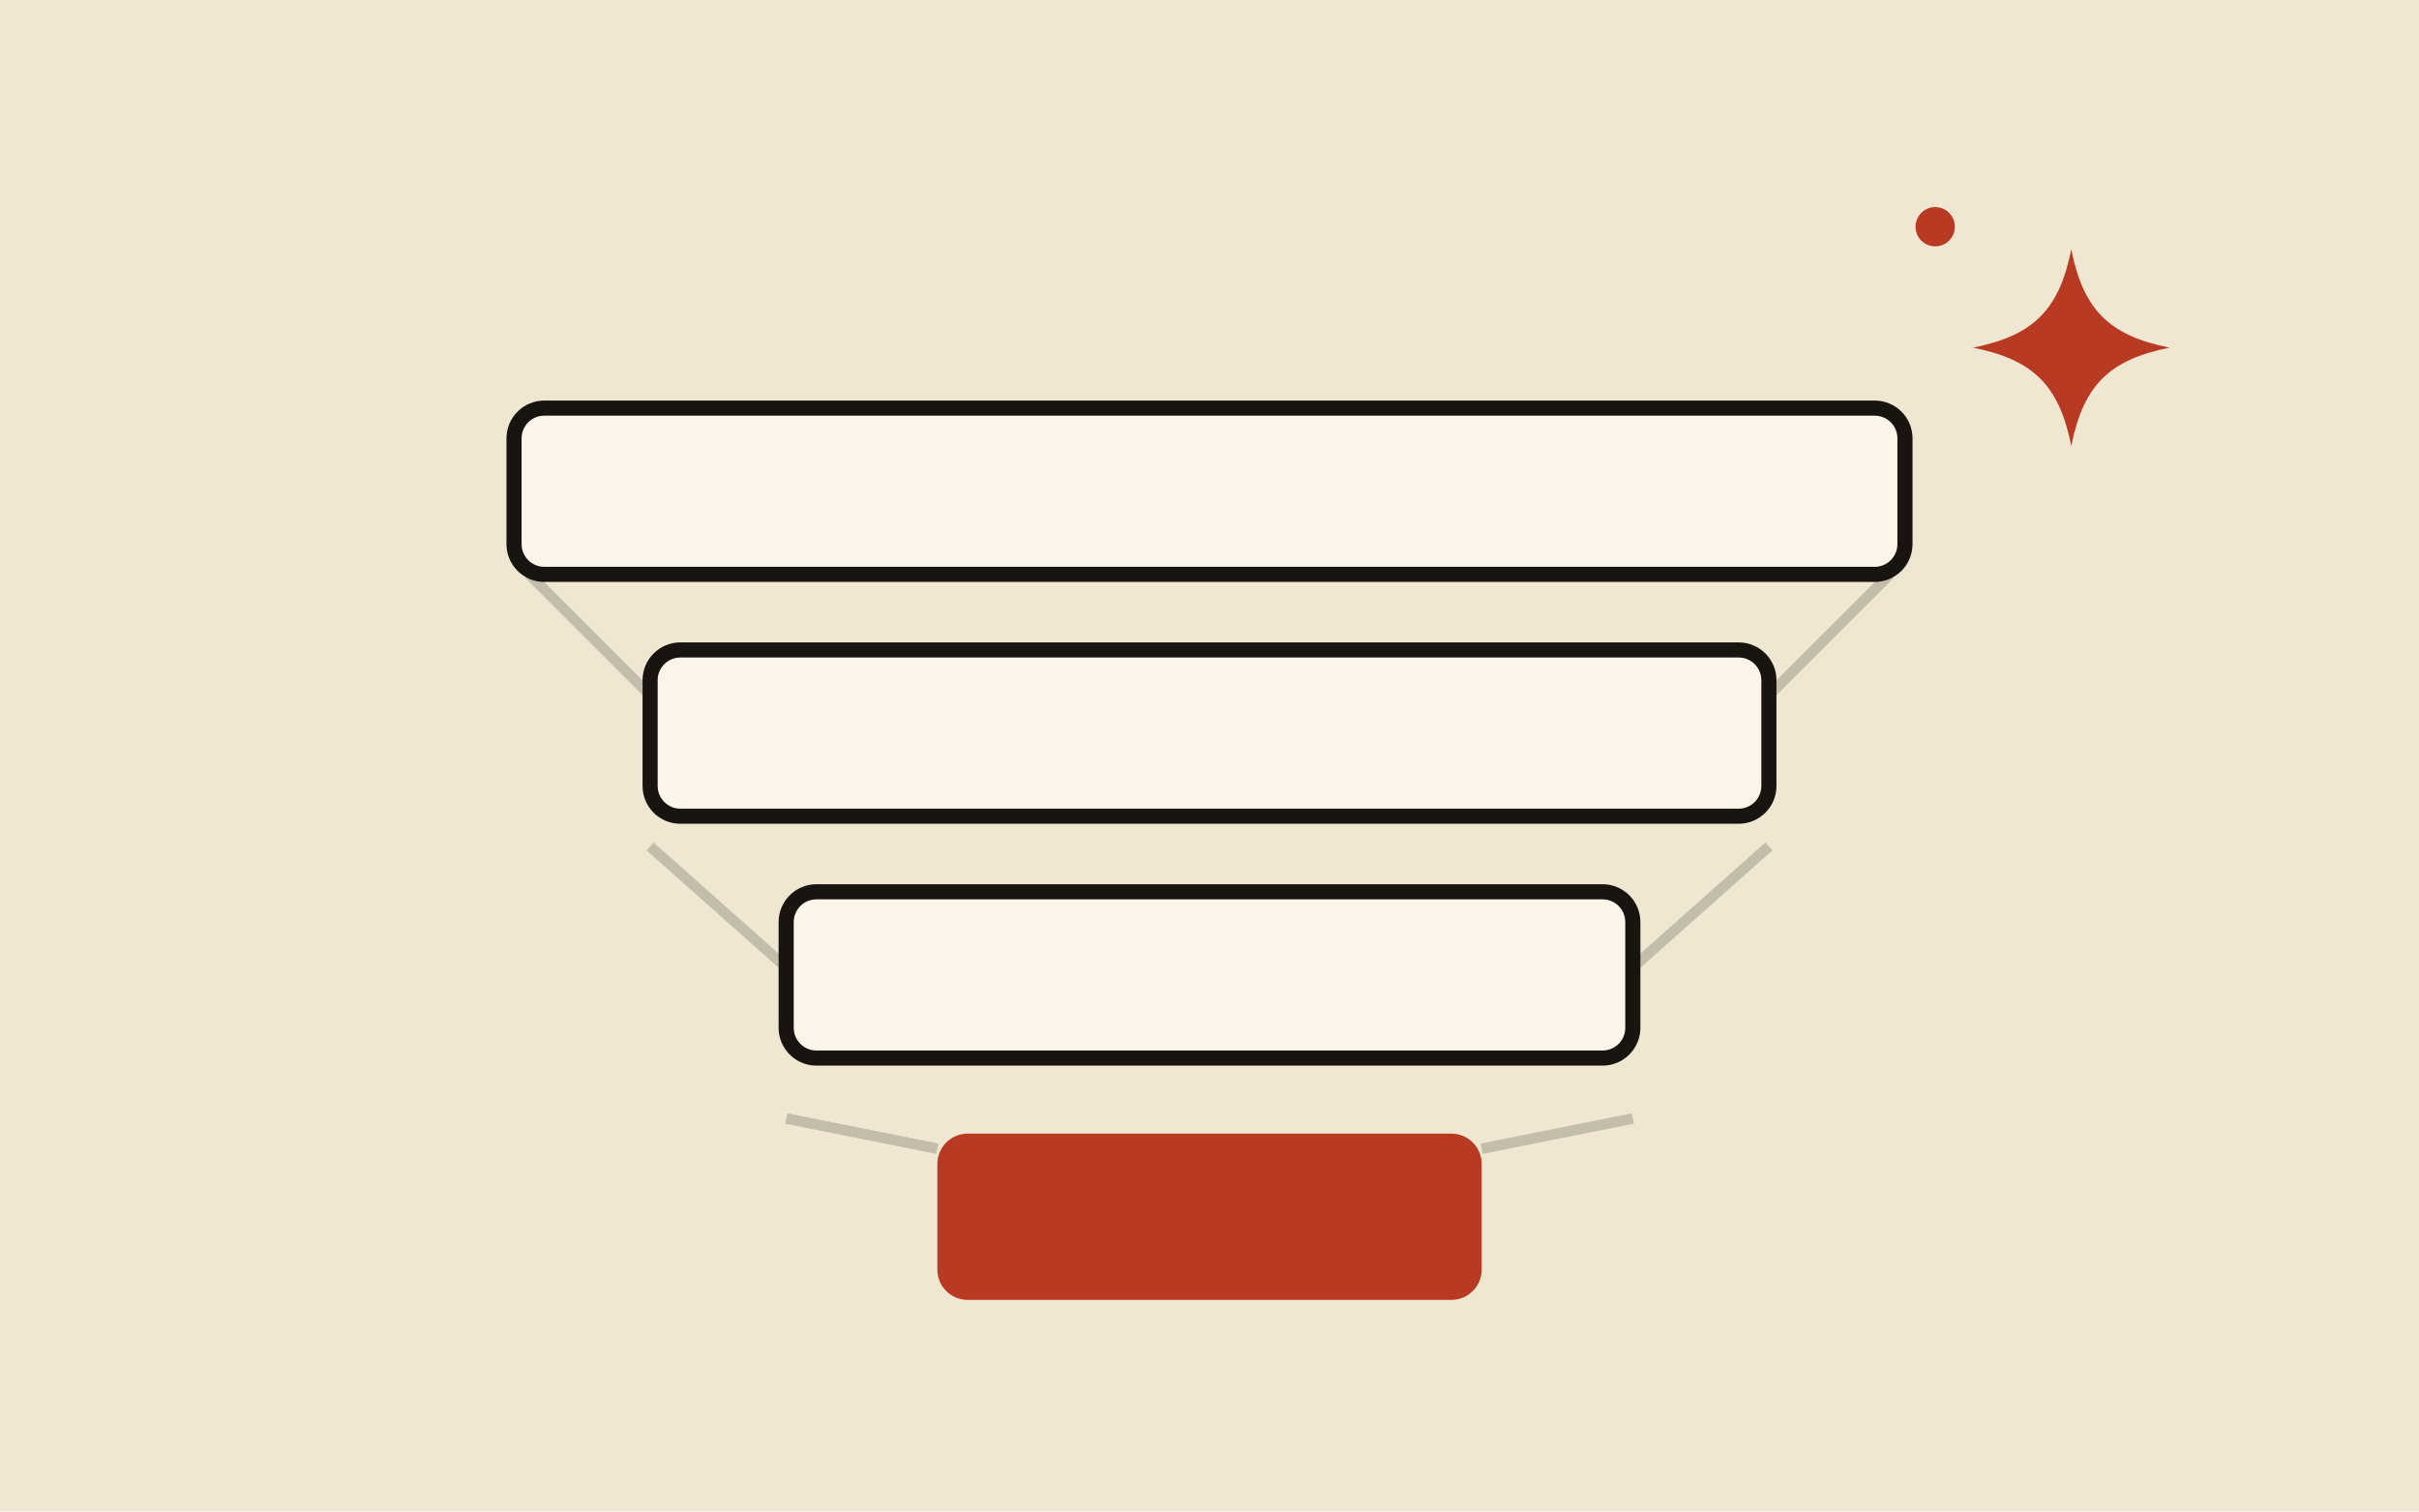
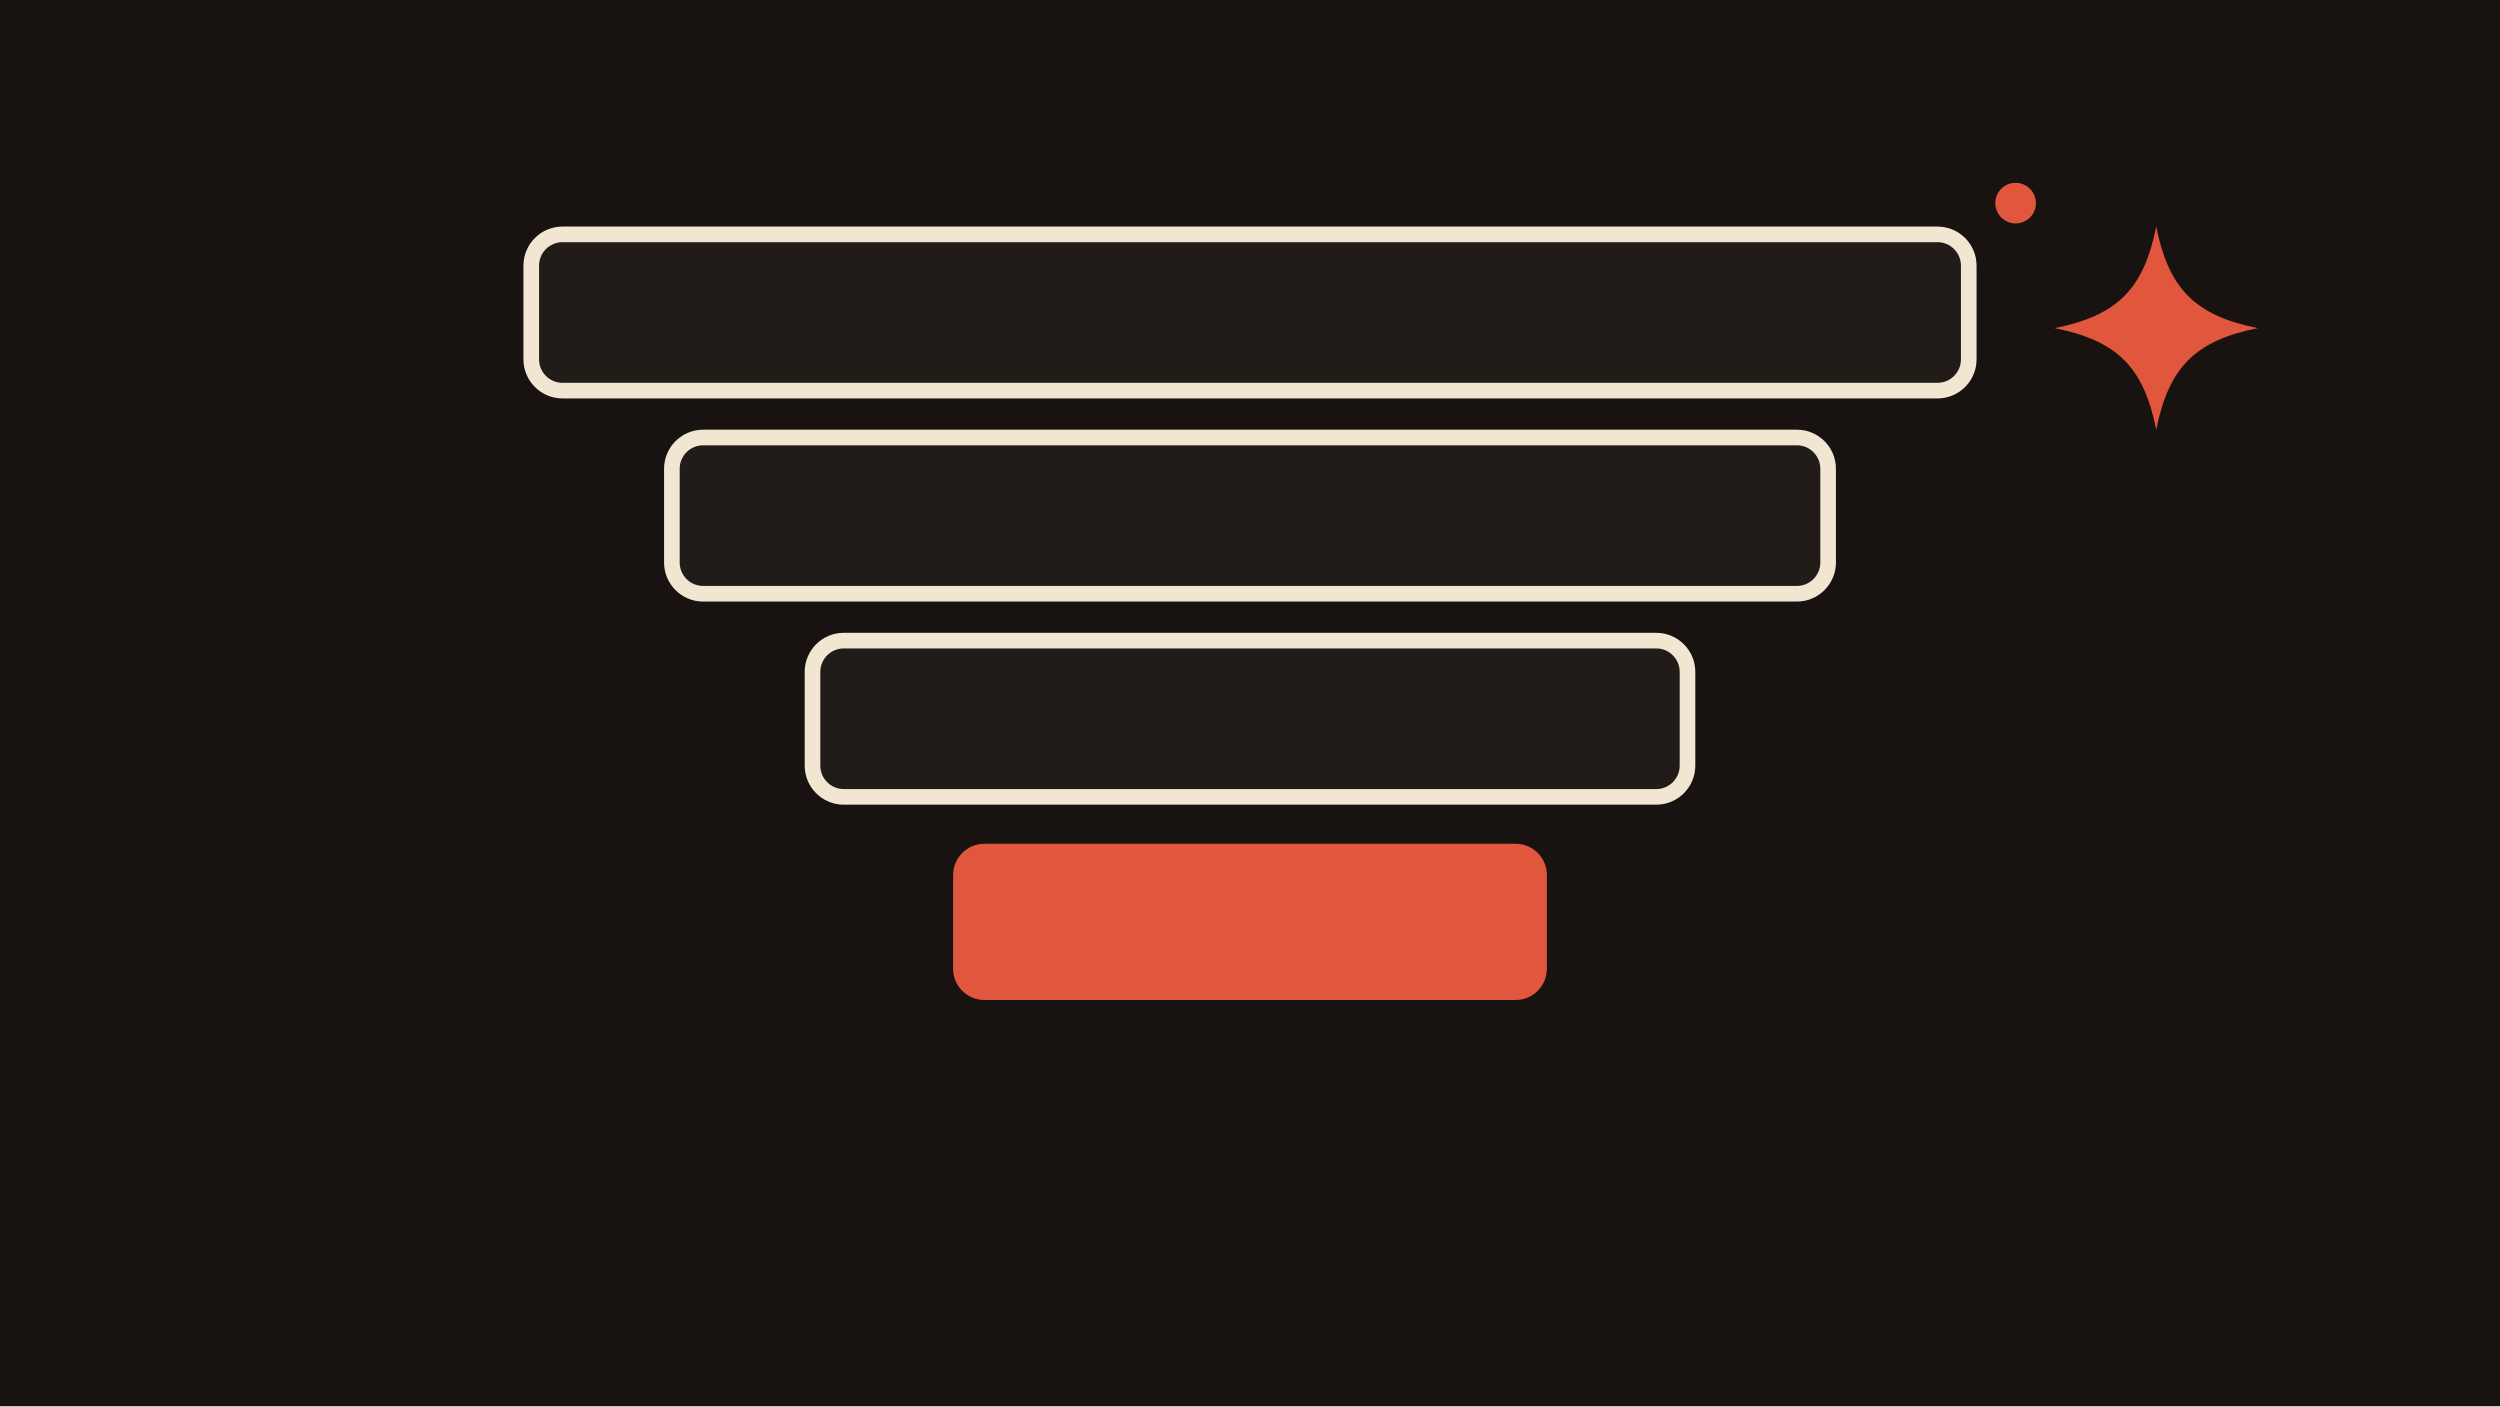
- <svg xmlns="http://www.w3.org/2000/svg" viewBox="0 0 320 200" role="img" aria-label="Illustration: a conversion funnel narrowing to a signed lease, with an AI spark">
-   <rect width="320" height="200" fill="#EFE7D2" />
-   <g stroke="#1A141033" stroke-width="1.4" fill="none">
-     <path d="M70 76 L86 92 M86 112 L104 128 M104 148 L124 152" />
-     <path d="M250 76 L234 92 M234 112 L216 128 M216 148 L196 152" />
+ <svg xmlns="http://www.w3.org/2000/svg" viewBox="0 0 320 180" role="img" aria-label="Illustration: a conversion funnel narrowing to a signed lease, with an AI spark">
+   <rect width="320" height="180" fill="#181210" />
+   <g stroke="#F0E6D2" stroke-width="2">
+     <rect x="68" y="30" width="184" height="20" rx="4" fill="#221C18" />
+     <rect x="86" y="56" width="148" height="20" rx="4" fill="#221C18" />
+     <rect x="104" y="82" width="112" height="20" rx="4" fill="#221C18" />
  </g>
-   <g stroke="#1A1410" stroke-width="2">
-     <rect x="68" y="54" width="184" height="22" rx="4" fill="#FAF5E8" />
-     <rect x="86" y="86" width="148" height="22" rx="4" fill="#FAF5E8" />
-     <rect x="104" y="118" width="112" height="22" rx="4" fill="#FAF5E8" />
-   </g>
-   <rect x="124" y="150" width="72" height="22" rx="4" fill="#B93A23" />
-   <g transform="translate(274,46)" fill="#B93A23">
+   <rect x="122" y="108" width="76" height="20" rx="4" fill="#E0573E" />
+   <g transform="translate(276,42)" fill="#E0573E">
    <path d="M0 -13 C 1.6 -5, 5 -1.6, 13 0 C 5 1.6, 1.6 5, 0 13 C -1.6 5, -5 1.6, -13 0 C -5 -1.6, -1.6 -5, 0 -13 Z" />
  </g>
-   <circle cx="256" cy="30" r="2.6" fill="#B93A23" />
+   <circle cx="258" cy="26" r="2.6" fill="#E0573E" />
</svg>
